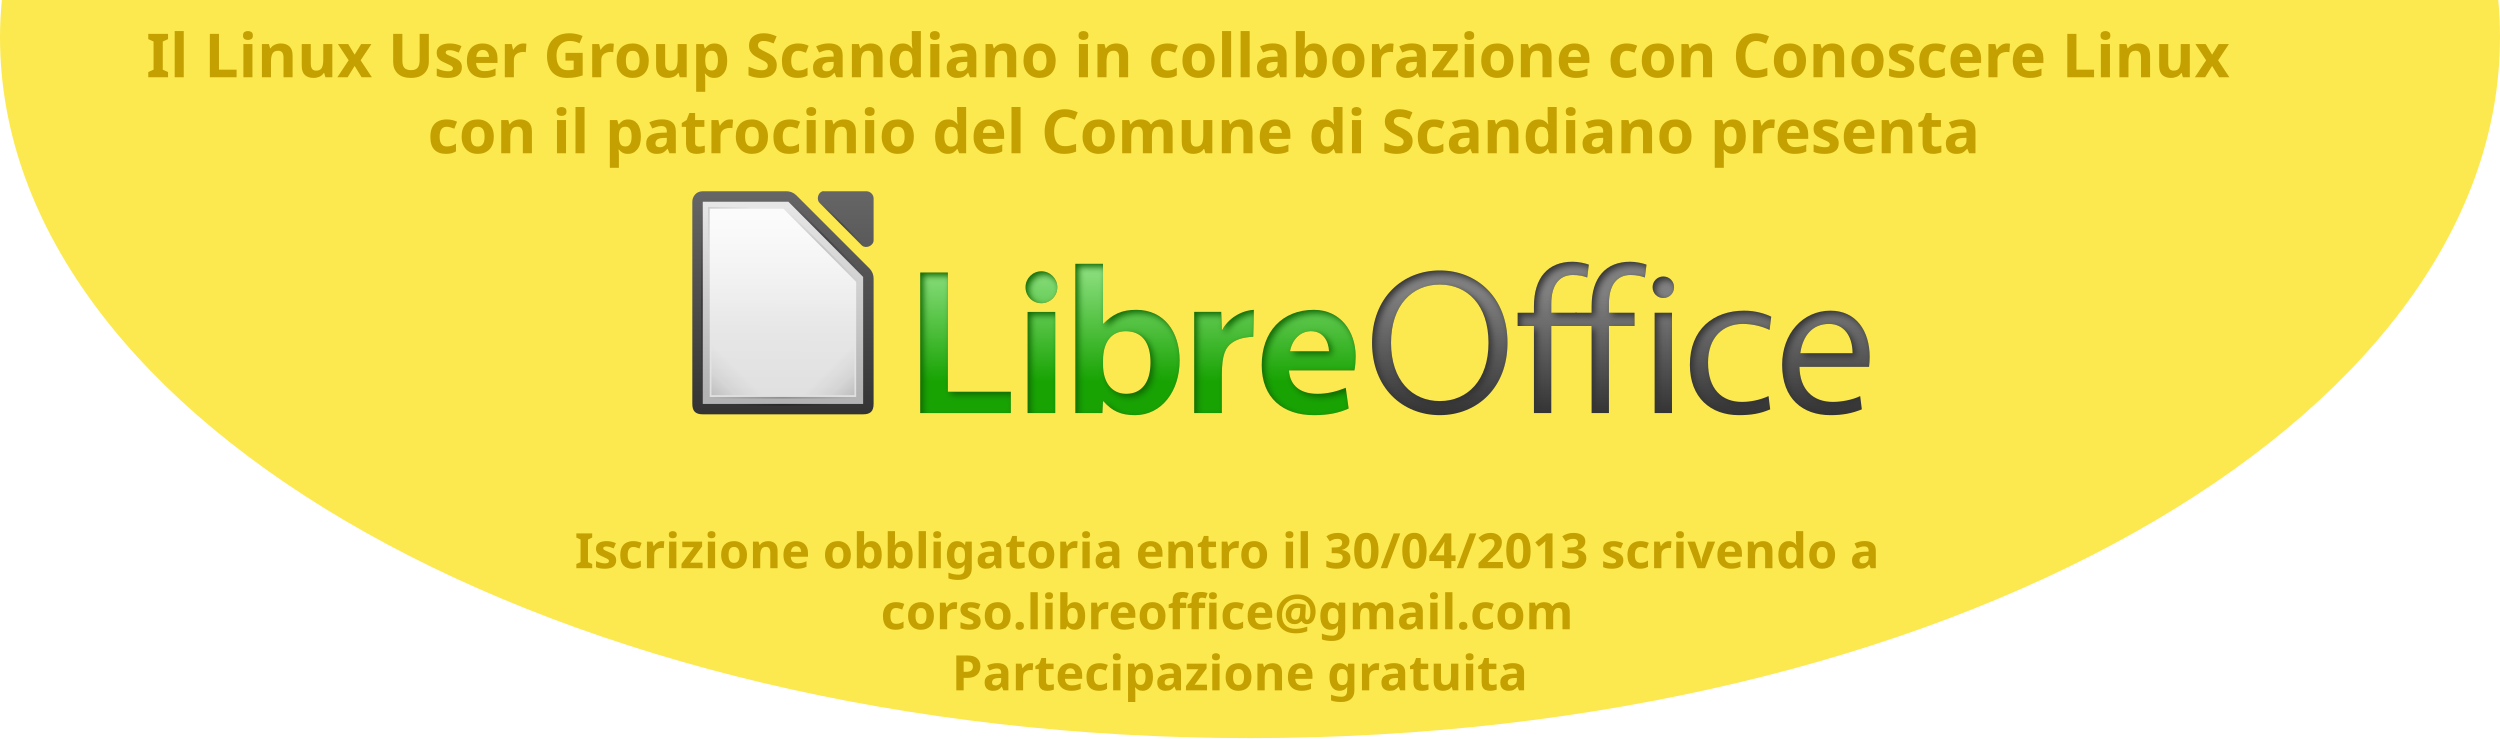
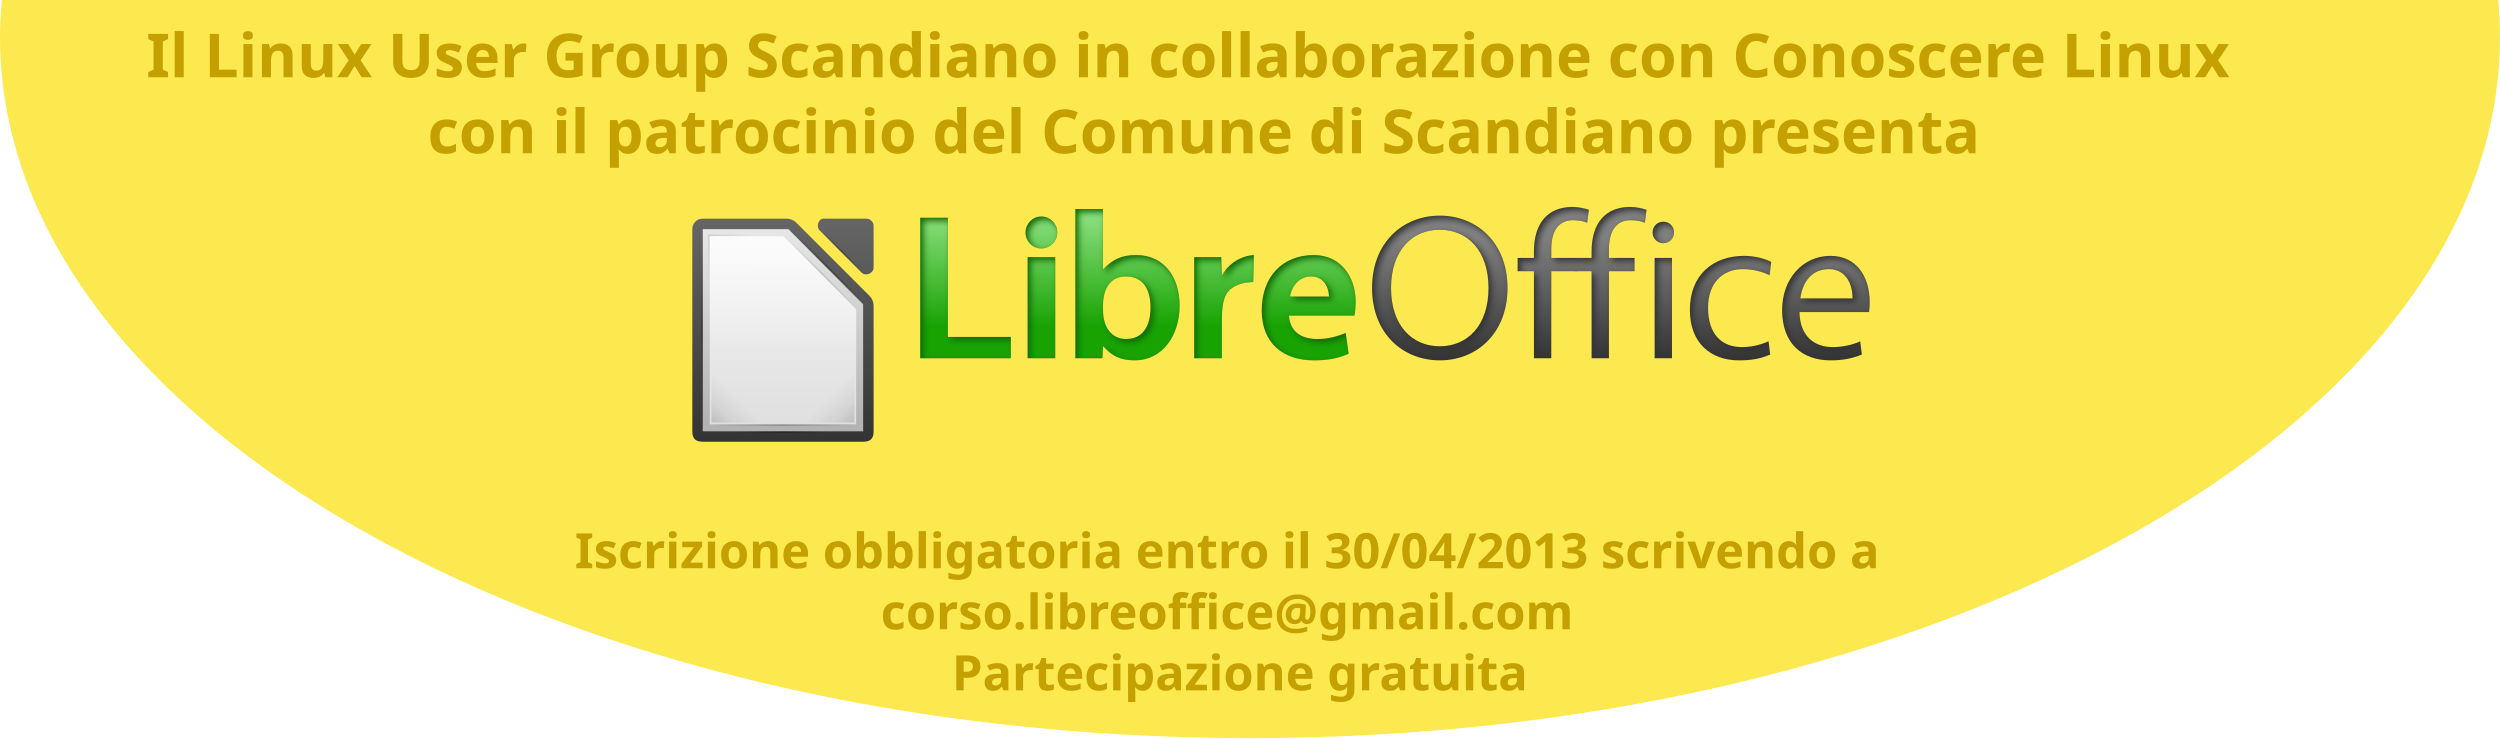
<svg xmlns="http://www.w3.org/2000/svg" xmlns:xlink="http://www.w3.org/1999/xlink" width="547.5" height="161.648" id="svg2" version="1.1">
  <defs id="defs4">
    <linearGradient xlink:href="#linearGradient4274-3-3" id="linearGradient15279-0" gradientUnits="userSpaceOnUse" x1="158.494" y1="2022.208" x2="158.494" y2="1982.232" />
    <linearGradient id="linearGradient4274-3-3">
      <stop id="stop4276-8-6" offset="0" style="stop-color:#333333;stop-opacity:1" />
      <stop id="stop4278-0-0" offset="1" style="stop-color:#808080;stop-opacity:1" />
    </linearGradient>
    <filter id="filter4026-4-0" color-interpolation-filters="sRGB">
      <feGaussianBlur id="feGaussianBlur4028-7-2" stdDeviation="1" result="result8" />
      <feOffset id="feOffset4030-6-8" dx="1" dy="1" result="result11" />
      <feComposite id="feComposite4032-8-3" in2="result11" result="result6" in="SourceGraphic" operator="in" />
      <feFlood id="feFlood4034-9-5" result="result10" in="result6" flood-opacity="1" flood-color="rgb(51,51,51)" />
      <feBlend id="feBlend4036-0-9" in2="result10" mode="normal" in="result6" result="result12" />
      <feComposite id="feComposite4038-6-0" in2="SourceGraphic" result="result2" operator="in" />
    </filter>
    <linearGradient id="linearGradient3425">
      <stop id="stop3427" offset="0" style="stop-color:#333333;stop-opacity:1" />
      <stop id="stop3429" offset="1" style="stop-color:#808080;stop-opacity:1" />
    </linearGradient>
    <linearGradient id="linearGradient3432">
      <stop id="stop3434" offset="0" style="stop-color:#333333;stop-opacity:1" />
      <stop id="stop3436" offset="1" style="stop-color:#808080;stop-opacity:1" />
    </linearGradient>
    <linearGradient id="linearGradient3439">
      <stop id="stop3441" offset="0" style="stop-color:#333333;stop-opacity:1" />
      <stop id="stop3443" offset="1" style="stop-color:#808080;stop-opacity:1" />
    </linearGradient>
    <linearGradient id="linearGradient3446">
      <stop id="stop3448" offset="0" style="stop-color:#333333;stop-opacity:1" />
      <stop id="stop3450" offset="1" style="stop-color:#808080;stop-opacity:1" />
    </linearGradient>
    <linearGradient id="linearGradient3453">
      <stop id="stop3455" offset="0" style="stop-color:#333333;stop-opacity:1" />
      <stop id="stop3457" offset="1" style="stop-color:#808080;stop-opacity:1" />
    </linearGradient>
    <linearGradient id="linearGradient3460">
      <stop id="stop3462" offset="0" style="stop-color:#333333;stop-opacity:1" />
      <stop id="stop3464" offset="1" style="stop-color:#808080;stop-opacity:1" />
    </linearGradient>
    <linearGradient y2="1972.846" x2="160.769" y1="2011.218" x1="160.769" gradientUnits="userSpaceOnUse" id="linearGradient6359" xlink:href="#linearGradient4280-7-7" />
    <linearGradient id="linearGradient4280-7-7">
      <stop id="stop4282-3-5" offset="0" style="stop-color:#18a303;stop-opacity:1" />
      <stop id="stop4284-2-1" offset="1" style="stop-color:#92e285;stop-opacity:1" />
    </linearGradient>
    <filter color-interpolation-filters="sRGB" id="filter4195-6-9">
      <feGaussianBlur result="result8" stdDeviation="1" id="feGaussianBlur4197-5-0" />
      <feOffset result="result11" dy="1" dx="1" id="feOffset4199-2-0" />
      <feComposite operator="in" in="SourceGraphic" result="result6" in2="result11" id="feComposite4201-6-3" />
      <feFlood flood-color="rgb(16,104,2)" flood-opacity="1" in="result6" result="result10" id="feFlood4203-5-0" />
      <feBlend result="result12" in="result6" mode="normal" in2="result10" id="feBlend4205-8-6" />
      <feComposite operator="in" result="result2" in2="SourceGraphic" id="feComposite4207-7-8" />
    </filter>
    <linearGradient xlink:href="#linearGradient10292-1-5" id="linearGradient15297-1" gradientUnits="userSpaceOnUse" x1="110.969" y1="976.3" x2="110.969" y2="992.375" />
    <linearGradient id="linearGradient10292-1-5">
      <stop id="stop10294-4-6" offset="0" style="stop-color: rgb(102, 102, 102); stop-opacity: 1;" />
      <stop id="stop10296-2-9" offset="1" style="stop-color: rgb(51, 51, 51); stop-opacity: 1;" />
    </linearGradient>
    <linearGradient id="linearGradient10286-3-7">
      <stop id="stop10288-4-3" offset="0" style="stop-color: rgb(179, 179, 179); stop-opacity: 1;" />
      <stop id="stop10290-0-0" offset="1" style="stop-color: rgb(230, 230, 230); stop-opacity: 1;" />
    </linearGradient>
    <linearGradient id="linearGradient15606-06-7">
      <stop style="stop-color: rgb(255, 255, 255); stop-opacity: 0.588;" offset="0" id="stop15608-2-4" />
      <stop style="stop-color: rgb(255, 255, 255); stop-opacity: 0.863;" offset="1" id="stop15610-2-8" />
    </linearGradient>
    <linearGradient id="linearGradient8074-1-3">
      <stop style="stop-color: rgb(0, 0, 0); stop-opacity: 0;" offset="0" id="stop8076-18-0" />
      <stop id="stop8078-0-7" offset="0.493" style="stop-color: rgb(0, 0, 0); stop-opacity: 1;" />
      <stop style="stop-color: rgb(0, 0, 0); stop-opacity: 0;" offset="1" id="stop8080-6-2" />
    </linearGradient>
    <linearGradient id="linearGradient7931-6-2">
      <stop id="stop7933-6-8" offset="0" style="stop-color: rgb(0, 0, 0); stop-opacity: 1;" />
      <stop style="stop-color: rgb(0, 0, 0); stop-opacity: 0.361;" offset="0.455" id="stop7968-0-0" />
      <stop id="stop7935-0-6" offset="1" style="stop-color: rgb(0, 0, 0); stop-opacity: 0;" />
    </linearGradient>
    <linearGradient id="linearGradient7303-8-3">
      <stop style="stop-color: rgb(0, 0, 0); stop-opacity: 1;" offset="0" id="stop7305-7-7" />
      <stop style="stop-color: rgb(0, 0, 0); stop-opacity: 0;" offset="1" id="stop7307-0-1" />
    </linearGradient>
    <linearGradient id="linearGradient8074-2-6-6">
      <stop style="stop-color: rgb(0, 0, 0); stop-opacity: 0;" offset="0" id="stop8076-1-0-3" />
      <stop id="stop8078-94-9-3" offset="0.493" style="stop-color: rgb(0, 0, 0); stop-opacity: 1;" />
      <stop style="stop-color: rgb(0, 0, 0); stop-opacity: 0;" offset="1" id="stop8080-0-0-0" />
    </linearGradient>
    <linearGradient y2="1972.846" x2="160.769" y1="2011.218" x1="160.769" gradientUnits="userSpaceOnUse" id="linearGradient3632" xlink:href="#linearGradient4280-7-7" />
    <linearGradient xlink:href="#linearGradient10292-1-5" id="linearGradient3991" gradientUnits="userSpaceOnUse" x1="110.969" y1="976.3" x2="110.969" y2="992.375" />
    <linearGradient xlink:href="#linearGradient4274-3-3" id="linearGradient4027" gradientUnits="userSpaceOnUse" x1="158.494" y1="2022.208" x2="158.494" y2="1982.232" />
    <linearGradient xlink:href="#linearGradient4280-7-7" id="linearGradient4039" gradientUnits="userSpaceOnUse" x1="160.769" y1="2011.218" x2="160.769" y2="1972.846" />
    <linearGradient xlink:href="#linearGradient4274-3-3" id="linearGradient4073" gradientUnits="userSpaceOnUse" x1="158.494" y1="2022.208" x2="158.494" y2="1982.232" />
    <linearGradient xlink:href="#linearGradient4274-3-3" id="linearGradient4075" gradientUnits="userSpaceOnUse" x1="158.494" y1="2022.208" x2="158.494" y2="1982.232" />
    <linearGradient xlink:href="#linearGradient4274-3-3" id="linearGradient4077" gradientUnits="userSpaceOnUse" x1="158.494" y1="2022.208" x2="158.494" y2="1982.232" />
    <linearGradient xlink:href="#linearGradient4274-3-3" id="linearGradient4079" gradientUnits="userSpaceOnUse" x1="158.494" y1="2022.208" x2="158.494" y2="1982.232" />
    <linearGradient xlink:href="#linearGradient4274-3-3" id="linearGradient4081" gradientUnits="userSpaceOnUse" x1="158.494" y1="2022.208" x2="158.494" y2="1982.232" />
    <linearGradient xlink:href="#linearGradient4274-3-3" id="linearGradient4083" gradientUnits="userSpaceOnUse" x1="158.494" y1="2022.208" x2="158.494" y2="1982.232" />
    <linearGradient xlink:href="#linearGradient4274-3-3" id="linearGradient4085" gradientUnits="userSpaceOnUse" x1="158.494" y1="2022.208" x2="158.494" y2="1982.232" />
    <linearGradient xlink:href="#linearGradient4280-7-7" id="linearGradient4087" gradientUnits="userSpaceOnUse" x1="160.769" y1="2011.218" x2="160.769" y2="1972.846" />
    <linearGradient xlink:href="#linearGradient4280-7-7" id="linearGradient4089" gradientUnits="userSpaceOnUse" x1="160.769" y1="2011.218" x2="160.769" y2="1972.846" />
    <linearGradient xlink:href="#linearGradient4280-7-7" id="linearGradient4091" gradientUnits="userSpaceOnUse" x1="160.769" y1="2011.218" x2="160.769" y2="1972.846" />
    <linearGradient xlink:href="#linearGradient4280-7-7" id="linearGradient4093" gradientUnits="userSpaceOnUse" x1="160.769" y1="2011.218" x2="160.769" y2="1972.846" />
    <linearGradient xlink:href="#linearGradient4280-7-7" id="linearGradient4095" gradientUnits="userSpaceOnUse" x1="160.769" y1="2011.218" x2="160.769" y2="1972.846" />
    <linearGradient xlink:href="#linearGradient4280-7-7" id="linearGradient4097" gradientUnits="userSpaceOnUse" x1="160.769" y1="2011.218" x2="160.769" y2="1972.846" />
    <linearGradient xlink:href="#linearGradient10292-1-5" id="linearGradient4099" gradientUnits="userSpaceOnUse" gradientTransform="matrix(1,0,0,1.00011,0,-0.10551)" x1="121.306" y1="976.378" x2="121.306" y2="992.424" />
    <linearGradient xlink:href="#linearGradient10292-1-5" id="linearGradient4101" gradientUnits="userSpaceOnUse" gradientTransform="matrix(1.00399,0,0,1.00959,-1.49914,-9.36636)" x1="110.969" y1="976.3" x2="110.969" y2="992.375" />
    <linearGradient xlink:href="#linearGradient10292-1-5" id="linearGradient4103" gradientUnits="userSpaceOnUse" x1="110.969" y1="976.3" x2="110.969" y2="992.375" />
    <linearGradient xlink:href="#linearGradient10286-3-7" id="linearGradient4105" gradientUnits="userSpaceOnUse" gradientTransform="matrix(7.979,0,0,8.01241,-2383.56,-3106.47)" x1="294.343" y1="256.581" x2="294.418" y2="243.139" />
    <linearGradient xlink:href="#linearGradient15606-06-7" id="linearGradient4107" gradientUnits="userSpaceOnUse" gradientTransform="matrix(4,0,0,4,-875,1971.91)" x1="209.062" y1="-765.461" x2="209.062" y2="-781.623" />
    <linearGradient xlink:href="#linearGradient8074-1-3" id="linearGradient4109" gradientUnits="userSpaceOnUse" gradientTransform="matrix(0.370572,0.370572,-0.707107,0.707107,-1492.731,-368.4814)" x1="78.822" y1="-1194.638" x2="144" y2="-1194.638" />
    <linearGradient xlink:href="#linearGradient8074-1-3" id="linearGradient4111" gradientUnits="userSpaceOnUse" gradientTransform="matrix(0.370572,0.370572,-0.707107,0.707107,-1492.731,-351.4814)" x1="30.744" y1="-1194.638" x2="144" y2="-1194.638" />
    <linearGradient xlink:href="#linearGradient8074-1-3" id="linearGradient4113" gradientUnits="userSpaceOnUse" gradientTransform="matrix(0.677019,0,0,0.999984,-1170.14,1881.622)" x1="-17" y1="-1194.638" x2="144" y2="-1194.638" />
    <linearGradient xlink:href="#linearGradient8074-1-3" id="linearGradient4115" gradientUnits="userSpaceOnUse" gradientTransform="matrix(0.341615,0,0,0.999984,619.8098,2262.27)" x1="-17" y1="-1194.638" x2="144" y2="-1194.638" />
    <linearGradient xlink:href="#linearGradient7931-6-2" id="linearGradient4117" gradientUnits="userSpaceOnUse" gradientTransform="matrix(0.390244,0,0,0.390244,622.6852,-608.2284)" x1="152" y1="-1192.638" x2="113.882" y2="-1230.756" />
    <linearGradient xlink:href="#linearGradient7931-6-2" id="linearGradient4119" gradientUnits="userSpaceOnUse" gradientTransform="matrix(0.390244,0,0,0.390244,-659.3194,-608.2284)" x1="152" y1="-1192.638" x2="113.882" y2="-1230.756" />
    <linearGradient xlink:href="#linearGradient7303-8-3" id="linearGradient4121" gradientUnits="userSpaceOnUse" gradientTransform="matrix(1,0,0,-1,-1049.002,-880.5874)" x1="364.867" y1="300.819" x2="377.852" y2="287.834" />
    <linearGradient xlink:href="#linearGradient8074-2-6-6" id="linearGradient4123" gradientUnits="userSpaceOnUse" gradientTransform="matrix(0.370572,0.370572,-0.707107,0.707107,-1494.731,-346.4814)" x1="30.744" y1="-1194.638" x2="144" y2="-1194.638" />
    <linearGradient xlink:href="#linearGradient8074-1-3" id="linearGradient4125" gradientUnits="userSpaceOnUse" gradientTransform="matrix(0.521722,0,0,1,-674.133,121.9896)" x1="-17" y1="-1194.638" x2="144" y2="-1194.638" />
+     <linearGradient xlink:href="#linearGradient4274-3-3" id="linearGradient3167" gradientUnits="userSpaceOnUse" x1="158.494" y1="2022.208" x2="158.494" y2="1982.232" />
+     <linearGradient xlink:href="#linearGradient4274-3-3" id="linearGradient3169" gradientUnits="userSpaceOnUse" x1="158.494" y1="2022.208" x2="158.494" y2="1982.232" />
+     <linearGradient xlink:href="#linearGradient4274-3-3" id="linearGradient3171" gradientUnits="userSpaceOnUse" x1="158.494" y1="2022.208" x2="158.494" y2="1982.232" />
+     <linearGradient xlink:href="#linearGradient4274-3-3" id="linearGradient3173" gradientUnits="userSpaceOnUse" x1="158.494" y1="2022.208" x2="158.494" y2="1982.232" />
+     <linearGradient xlink:href="#linearGradient4274-3-3" id="linearGradient3175" gradientUnits="userSpaceOnUse" x1="158.494" y1="2022.208" x2="158.494" y2="1982.232" />
+     <linearGradient xlink:href="#linearGradient4274-3-3" id="linearGradient3177" gradientUnits="userSpaceOnUse" x1="158.494" y1="2022.208" x2="158.494" y2="1982.232" />
+     <linearGradient xlink:href="#linearGradient4274-3-3" id="linearGradient3179" gradientUnits="userSpaceOnUse" x1="158.494" y1="2022.208" x2="158.494" y2="1982.232" />
+     <linearGradient xlink:href="#linearGradient4280-7-7" id="linearGradient3181" gradientUnits="userSpaceOnUse" x1="160.769" y1="2011.218" x2="160.769" y2="1972.846" />
+     <linearGradient xlink:href="#linearGradient4280-7-7" id="linearGradient3183" gradientUnits="userSpaceOnUse" x1="160.769" y1="2011.218" x2="160.769" y2="1972.846" />
+     <linearGradient xlink:href="#linearGradient4280-7-7" id="linearGradient3185" gradientUnits="userSpaceOnUse" x1="160.769" y1="2011.218" x2="160.769" y2="1972.846" />
+     <linearGradient xlink:href="#linearGradient4280-7-7" id="linearGradient3187" gradientUnits="userSpaceOnUse" x1="160.769" y1="2011.218" x2="160.769" y2="1972.846" />
+     <linearGradient xlink:href="#linearGradient4280-7-7" id="linearGradient3189" gradientUnits="userSpaceOnUse" x1="160.769" y1="2011.218" x2="160.769" y2="1972.846" />
+     <linearGradient xlink:href="#linearGradient4280-7-7" id="linearGradient3191" gradientUnits="userSpaceOnUse" x1="160.769" y1="2011.218" x2="160.769" y2="1972.846" />
+     <linearGradient xlink:href="#linearGradient10292-1-5" id="linearGradient3193" gradientUnits="userSpaceOnUse" gradientTransform="matrix(1,0,0,1.00011,0,-0.10551)" x1="121.306" y1="976.378" x2="121.306" y2="992.424" />
+     <linearGradient xlink:href="#linearGradient10292-1-5" id="linearGradient3195" gradientUnits="userSpaceOnUse" gradientTransform="matrix(1.00399,0,0,1.00959,-1.49914,-9.36636)" x1="110.969" y1="976.3" x2="110.969" y2="992.375" />
+     <linearGradient xlink:href="#linearGradient10292-1-5" id="linearGradient3197" gradientUnits="userSpaceOnUse" x1="110.969" y1="976.3" x2="110.969" y2="992.375" />
+     <linearGradient xlink:href="#linearGradient10286-3-7" id="linearGradient3199" gradientUnits="userSpaceOnUse" gradientTransform="matrix(7.979,0,0,8.01241,-2383.56,-3106.47)" x1="294.343" y1="256.581" x2="294.418" y2="243.139" />
+     <linearGradient xlink:href="#linearGradient15606-06-7" id="linearGradient3201" gradientUnits="userSpaceOnUse" gradientTransform="matrix(4,0,0,4,-875,1971.91)" x1="209.062" y1="-765.461" x2="209.062" y2="-781.623" />
+     <linearGradient xlink:href="#linearGradient8074-1-3" id="linearGradient3203" gradientUnits="userSpaceOnUse" gradientTransform="matrix(0.370572,0.370572,-0.707107,0.707107,-1492.731,-368.4814)" x1="78.822" y1="-1194.638" x2="144" y2="-1194.638" />
+     <linearGradient xlink:href="#linearGradient8074-1-3" id="linearGradient3205" gradientUnits="userSpaceOnUse" gradientTransform="matrix(0.370572,0.370572,-0.707107,0.707107,-1492.731,-351.4814)" x1="30.744" y1="-1194.638" x2="144" y2="-1194.638" />
+     <linearGradient xlink:href="#linearGradient8074-1-3" id="linearGradient3207" gradientUnits="userSpaceOnUse" gradientTransform="matrix(0.677019,0,0,0.999984,-1170.14,1881.622)" x1="-17" y1="-1194.638" x2="144" y2="-1194.638" />
+     <linearGradient xlink:href="#linearGradient8074-1-3" id="linearGradient3209" gradientUnits="userSpaceOnUse" gradientTransform="matrix(0.341615,0,0,0.999984,619.8098,2262.27)" x1="-17" y1="-1194.638" x2="144" y2="-1194.638" />
+     <linearGradient xlink:href="#linearGradient7931-6-2" id="linearGradient3211" gradientUnits="userSpaceOnUse" gradientTransform="matrix(0.390244,0,0,0.390244,622.6852,-608.2284)" x1="152" y1="-1192.638" x2="113.882" y2="-1230.756" />
+     <linearGradient xlink:href="#linearGradient7931-6-2" id="linearGradient3213" gradientUnits="userSpaceOnUse" gradientTransform="matrix(0.390244,0,0,0.390244,-659.3194,-608.2284)" x1="152" y1="-1192.638" x2="113.882" y2="-1230.756" />
+     <linearGradient xlink:href="#linearGradient7303-8-3" id="linearGradient3215" gradientUnits="userSpaceOnUse" gradientTransform="matrix(1,0,0,-1,-1049.002,-880.5874)" x1="364.867" y1="300.819" x2="377.852" y2="287.834" />
+     <linearGradient xlink:href="#linearGradient8074-2-6-6" id="linearGradient3217" gradientUnits="userSpaceOnUse" gradientTransform="matrix(0.370572,0.370572,-0.707107,0.707107,-1494.731,-346.4814)" x1="30.744" y1="-1194.638" x2="144" y2="-1194.638" />
+     <linearGradient xlink:href="#linearGradient8074-1-3" id="linearGradient3219" gradientUnits="userSpaceOnUse" gradientTransform="matrix(0.521722,0,0,1,-674.133,121.9896)" x1="-17" y1="-1194.638" x2="144" y2="-1194.638" />
  </defs>
  <g id="layer1" transform="translate(-1,-752.3309)">
    <path style="fill:#fce94f;fill-opacity:1;stroke:none" d="M 1.406,752.331 C 1.158,755.012 1,757.731 1,760.446 c 0,84.797 122.561,153.533 273.75,153.533 151.189,0 273.75,-68.737 273.75,-153.533 0,-2.715 -0.127,-5.434 -0.375,-8.115 l -546.719,0 z" id="path2985" />
-     <g id="g4041" transform="matrix(0.9925975,0,0,0.9925975,-48.51272,-34.06406)">
-       <g style="display:inline" id="g9823" transform="matrix(0.6756868,0,0,0.6756868,183.0402,-320.4621)">
-         <g id="text4528-0" style="font-size:67.562px;font-style:normal;font-variant:normal;font-weight:normal;font-stretch:normal;fill:url(#linearGradient4085);fill-opacity:1;stroke:none;display:inline;filter:url(#filter4026-4-0);font-family:Vegur;-inkscape-font-specification:Vegur" transform="matrix(0.9979429,0,0,1.002061,4.9545742e-6,-244)">
-           <path id="path4576-4" style="font-weight:normal;fill:url(#linearGradient4073);-inkscape-font-specification:Andale Mono" d="m 273.622,1975.037 c -12.161,0 -22.16,8.851 -22.16,23.579 0,14.729 9.999,23.579 22.16,23.579 12.161,0 22.16,-8.851 22.16,-23.579 0,-14.729 -9.999,-23.579 -22.16,-23.579 m 0,4.594 c 9.053,0 15.945,6.756 15.945,18.985 0,12.229 -6.891,18.985 -15.945,18.985 -9.053,0 -15.945,-6.756 -15.945,-18.985 0,-12.229 6.891,-18.985 15.945,-18.985" />
-           <path id="path4578-8" style="font-weight:normal;fill:url(#linearGradient4075);-inkscape-font-specification:Andale Mono" d="m 304.435,1986.725 0,2.095 -5.337,0 0,4.324 5.337,0 0,28.376 5.675,0 0,-28.376 8.378,0 0,-4.324 -8.378,0 0,-2.973 c 0,-5.878 2.5,-9.324 7.026,-9.324 2.094,0 3.446,0.338 4.729,0.811 l 0.54,-4.189 c -1.216,-0.473 -3.513,-0.946 -5.337,-0.946 -8.04,0 -12.634,5.202 -12.634,14.526" />
-           <path id="path4580-7" style="font-weight:normal;fill:url(#linearGradient4077);-inkscape-font-specification:Andale Mono" d="m 323.302,1986.725 0,2.095 -5.337,0 0,4.324 5.337,0 0,28.376 5.675,0 0,-28.376 8.378,0 0,-4.324 -8.378,0 0,-2.973 c 0,-5.878 2.5,-9.324 7.026,-9.324 2.094,0 3.446,0.338 4.729,0.811 l 0.54,-4.189 c -1.216,-0.473 -3.513,-0.946 -5.337,-0.946 -8.04,0 -12.634,5.202 -12.634,14.526" />
-           <path id="path4582-0" style="font-weight:normal;fill:url(#linearGradient4079);-inkscape-font-specification:Andale Mono" d="m 343.929,2021.52 5.675,0 0,-32.7 -5.675,0 0,32.7 m 2.838,-37.497 c 1.959,0 3.513,-1.554 3.513,-3.513 0,-1.959 -1.554,-3.513 -3.513,-3.513 -1.959,0 -3.513,1.554 -3.513,3.513 0,1.959 1.554,3.513 3.513,3.513" />
-           <path id="path4584-8" style="font-weight:normal;fill:url(#linearGradient4081);-inkscape-font-specification:Andale Mono" d="m 361.405,2005.034 c 0,-8.243 4.932,-12.567 11.35,-12.567 3.378,0 6.351,0.811 8.783,1.959 l 0.54,-4.324 c -2.027,-1.014 -5.27,-1.959 -8.851,-1.959 -10.134,0 -17.769,6.148 -17.769,17.634 0,10.81 6.891,16.418 16.012,16.418 4.054,0 6.959,-0.473 10.269,-1.892 l -0.54,-4.324 c -2.838,1.284 -5.878,1.892 -8.716,1.892 -6.554,0 -11.08,-4.121 -11.08,-12.837" />
-           <path id="path4586-6" style="font-weight:normal;fill:url(#linearGradient4083);-inkscape-font-specification:Andale Mono" d="m 414.09,2006.453 c 0.135,-1.216 0.203,-2.229 0.203,-3.243 0,-8.378 -4.392,-15.066 -12.837,-15.066 -9.121,0 -15.81,7.567 -15.81,17.634 0,11.08 6.689,16.418 15.81,16.418 4.054,0 7.094,-0.608 10.269,-1.892 l -0.54,-4.324 c -2.5,1.216 -6.081,1.892 -8.918,1.892 -6.554,0 -10.81,-3.986 -10.945,-11.418 l 22.769,0 m -13.107,-13.985 c 5,0 7.702,4.121 7.702,9.526 l -17.093,0 c 0.811,-5.743 3.986,-9.526 9.391,-9.526" />
+     <g transform="matrix(0.6706849,0,0,0.6706849,133.1726,-364.1539)" id="g9823" style="display:inline">
+       <g transform="matrix(0.9979429,0,0,1.002061,4.9545742e-6,-244)" style="font-size:67.562px;font-style:normal;font-variant:normal;font-weight:normal;font-stretch:normal;fill:url(#linearGradient3179);fill-opacity:1;stroke:none;display:inline;filter:url(#filter4026-4-0);font-family:Vegur;-inkscape-font-specification:Vegur" id="text4528-0">
+         <path d="m 273.622,1975.037 c -12.161,0 -22.16,8.851 -22.16,23.579 0,14.729 9.999,23.579 22.16,23.579 12.161,0 22.16,-8.851 22.16,-23.579 0,-14.729 -9.999,-23.579 -22.16,-23.579 m 0,4.594 c 9.053,0 15.945,6.756 15.945,18.985 0,12.229 -6.891,18.985 -15.945,18.985 -9.053,0 -15.945,-6.756 -15.945,-18.985 0,-12.229 6.891,-18.985 15.945,-18.985" style="font-weight:normal;fill:url(#linearGradient3167);-inkscape-font-specification:Andale Mono" id="path4576-4" />
+         <path d="m 304.435,1986.725 0,2.095 -5.337,0 0,4.324 5.337,0 0,28.376 5.675,0 0,-28.376 8.378,0 0,-4.324 -8.378,0 0,-2.973 c 0,-5.878 2.5,-9.324 7.026,-9.324 2.094,0 3.446,0.338 4.729,0.811 l 0.54,-4.189 c -1.216,-0.473 -3.513,-0.946 -5.337,-0.946 -8.04,0 -12.634,5.202 -12.634,14.526" style="font-weight:normal;fill:url(#linearGradient3169);-inkscape-font-specification:Andale Mono" id="path4578-8" />
+         <path d="m 323.302,1986.725 0,2.095 -5.337,0 0,4.324 5.337,0 0,28.376 5.675,0 0,-28.376 8.378,0 0,-4.324 -8.378,0 0,-2.973 c 0,-5.878 2.5,-9.324 7.026,-9.324 2.094,0 3.446,0.338 4.729,0.811 l 0.54,-4.189 c -1.216,-0.473 -3.513,-0.946 -5.337,-0.946 -8.04,0 -12.634,5.202 -12.634,14.526" style="font-weight:normal;fill:url(#linearGradient3171);-inkscape-font-specification:Andale Mono" id="path4580-7" />
+         <path d="m 343.929,2021.52 5.675,0 0,-32.7 -5.675,0 0,32.7 m 2.838,-37.497 c 1.959,0 3.513,-1.554 3.513,-3.513 0,-1.959 -1.554,-3.513 -3.513,-3.513 -1.959,0 -3.513,1.554 -3.513,3.513 0,1.959 1.554,3.513 3.513,3.513" style="font-weight:normal;fill:url(#linearGradient3173);-inkscape-font-specification:Andale Mono" id="path4582-0" />
+         <path d="m 361.405,2005.034 c 0,-8.243 4.932,-12.567 11.35,-12.567 3.378,0 6.351,0.811 8.783,1.959 l 0.54,-4.324 c -2.027,-1.014 -5.27,-1.959 -8.851,-1.959 -10.134,0 -17.769,6.148 -17.769,17.634 0,10.81 6.891,16.418 16.012,16.418 4.054,0 6.959,-0.473 10.269,-1.892 l -0.54,-4.324 c -2.838,1.284 -5.878,1.892 -8.716,1.892 -6.554,0 -11.08,-4.121 -11.08,-12.837" style="font-weight:normal;fill:url(#linearGradient3175);-inkscape-font-specification:Andale Mono" id="path4584-8" />
+         <path d="m 414.09,2006.453 c 0.135,-1.216 0.203,-2.229 0.203,-3.243 0,-8.378 -4.392,-15.066 -12.837,-15.066 -9.121,0 -15.81,7.567 -15.81,17.634 0,11.08 6.689,16.418 15.81,16.418 4.054,0 7.094,-0.608 10.269,-1.892 l -0.54,-4.324 c -2.5,1.216 -6.081,1.892 -8.918,1.892 -6.554,0 -10.81,-3.986 -10.945,-11.418 l 22.769,0 m -13.107,-13.985 c 5,0 7.702,4.121 7.702,9.526 l -17.093,0 c 0.811,-5.743 3.986,-9.526 9.391,-9.526" style="font-weight:normal;fill:url(#linearGradient3177);-inkscape-font-specification:Andale Mono" id="path4586-6" />
+       </g>
+       <g transform="matrix(0.9979429,0,0,1.002061,4.9545742e-6,-244)" style="font-size:67.562px;font-style:normal;font-variant:normal;font-weight:normal;font-stretch:normal;fill:url(#linearGradient3191);fill-opacity:1;stroke:none;display:inline;filter:url(#filter4195-6-9);font-family:Vegur;-inkscape-font-specification:Vegur" id="text4542-2">
+         <path d="m 103.619,1975.712 0,45.807 29.66,0 0,-6.959 -20.607,0 0,-38.848 -9.053,0" id="path4589-4" style="fill:url(#linearGradient3181)" />
+         <path d="m 138.751,2021.52 9.053,0 0,-32.97 -9.053,0 0,32.97 m 4.527,-35.808 c 2.838,0 5.202,-2.297 5.202,-5.202 0,-2.838 -2.365,-5.202 -5.202,-5.202 -2.905,0 -5.202,2.365 -5.202,5.202 0,2.905 2.297,5.202 5.202,5.202" id="path4591-7" style="fill:url(#linearGradient3183)" />
+         <path d="m 163.57,1992.4 -0.135,0 0,-19.526 -9.053,0 0,48.645 8.851,0 0.203,-3.851 0.135,0 c 2.838,3.175 5.675,4.527 10.337,4.527 8.783,0 14.593,-7.905 14.593,-17.769 0,-9.526 -5.202,-16.553 -14.188,-16.553 -4.797,0 -7.635,1.419 -10.742,4.527 m -0.135,11.891 c 0,-5.675 2.567,-9.459 7.432,-9.459 5.405,0 8.107,3.851 8.107,10.134 0,6.216 -2.635,10.269 -7.972,10.269 -4.662,0 -7.567,-3.648 -7.567,-9.459 l 0,-1.486" id="path4593-9" style="fill:url(#linearGradient3185)" />
+         <path d="m 212.793,1987.873 c -4.324,0.27 -8.445,2.905 -10.337,6.553 l -0.135,0 -0.203,-5.878 -8.851,0 0,32.97 9.053,0 0,-12.431 c 0,-6.621 1.216,-8.986 3.311,-10.472 1.824,-1.284 3.986,-1.824 6.959,-1.959 l 0.203,-8.783" id="path4595-3" style="fill:url(#linearGradient3187)" />
+         <path d="m 246.103,2003.075 c 0,-8.175 -5,-15.201 -13.648,-15.201 -10.405,0 -17.093,7.162 -17.093,18.039 0,10.607 6.891,16.283 17.093,16.283 4.797,0 8.175,-0.743 11.35,-2.162 l -0.946,-6.756 c -2.973,1.216 -6.013,1.959 -9.256,1.959 -5.473,0 -8.986,-2.5 -9.324,-7.635 l 21.417,0 c 0.27,-1.216 0.405,-3.108 0.405,-4.527 m -14.593,-8.243 c 3.919,0 5.743,3.175 5.878,6.554 l -12.769,0 c 0.676,-3.784 3.311,-6.554 6.891,-6.554" id="path4597-9" style="fill:url(#linearGradient3189)" />
+       </g>
+     </g>
+     <g id="g10483" style="display:inline" transform="matrix(0.3817731,0,0,0.3817731,417.1848,1254.756)">
+       <g transform="translate(-642.0023,-24.01044)" style="display:inline" id="g5171-2">
+         <g style="fill:url(#linearGradient3197);fill-opacity:1;display:inline" id="g25513-7" transform="matrix(7.99974,0,0,7.9969,-938.968,-8974.56)">
+           <path style="font-size:medium;font-style:normal;font-variant:normal;font-weight:normal;font-stretch:normal;text-indent:0pt;text-align:start;text-decoration:none;line-height:normal;letter-spacing:normal;word-spacing:normal;text-transform:none;direction:ltr;text-anchor:start;color:#000000;fill:url(#linearGradient3193);fill-opacity:1;stroke:none;stroke-width:2;marker:none;visibility:visible;display:inline;overflow:visible;font-family:Andale Mono" d="m 111,977.123 0,14.502 c 5e-5,0.524 0.226,0.75 0.75,0.75 l 11.5,0 c 0.524,-5e-5 0.75,-0.226 0.75,-0.75 l 0,-8.981 c 0.006,-0.264 -0.098,-0.529 -0.281,-0.719 l -5.27,-5.271 c -0.19,-0.184 -0.455,-0.287 -0.719,-0.281 l -5.98,0 c -0.519,0 -0.752,0.436 -0.75,0.75 z" id="path25515-5" />
+           <path style="font-size:medium;font-style:normal;font-variant:normal;font-weight:normal;font-stretch:normal;text-indent:0pt;text-align:start;text-decoration:none;line-height:normal;letter-spacing:normal;word-spacing:normal;text-transform:none;direction:ltr;text-anchor:start;color:#000000;fill:url(#linearGradient3195);fill-opacity:1;fill-rule:nonzero;stroke:none;stroke-width:1;marker:none;visibility:visible;display:inline;overflow:visible;font-family:Andale Mono" d="m 120.329,976.376 c -0.333,0.107 -0.445,0.613 -0.188,0.852 l 3.012,3.029 c 0.278,0.265 0.832,0.038 0.847,-0.347 l 0,-3.029 c -3e-5,-0.264 -0.239,-0.505 -0.502,-0.505 l -3.012,0 c -0.052,-0.008 -0.105,-0.008 -0.157,0 z" id="path25517-1" />
        </g>
-         <g id="text4542-2" style="font-size:67.562px;font-style:normal;font-variant:normal;font-weight:normal;font-stretch:normal;fill:url(#linearGradient4097);fill-opacity:1;stroke:none;display:inline;filter:url(#filter4195-6-9);font-family:Vegur;-inkscape-font-specification:Vegur" transform="matrix(0.9979429,0,0,1.002061,4.9545742e-6,-244)">
-           <path style="fill:url(#linearGradient4087)" id="path4589-4" d="m 103.619,1975.712 0,45.807 29.66,0 0,-6.959 -20.607,0 0,-38.848 -9.053,0" />
-           <path style="fill:url(#linearGradient4089)" id="path4591-7" d="m 138.751,2021.52 9.053,0 0,-32.97 -9.053,0 0,32.97 m 4.527,-35.808 c 2.838,0 5.202,-2.297 5.202,-5.202 0,-2.838 -2.365,-5.202 -5.202,-5.202 -2.905,0 -5.202,2.365 -5.202,5.202 0,2.905 2.297,5.202 5.202,5.202" />
-           <path style="fill:url(#linearGradient4091)" id="path4593-9" d="m 163.57,1992.4 -0.135,0 0,-19.526 -9.053,0 0,48.645 8.851,0 0.203,-3.851 0.135,0 c 2.838,3.175 5.675,4.527 10.337,4.527 8.783,0 14.593,-7.905 14.593,-17.769 0,-9.526 -5.202,-16.553 -14.188,-16.553 -4.797,0 -7.635,1.419 -10.742,4.527 m -0.135,11.891 c 0,-5.675 2.567,-9.459 7.432,-9.459 5.405,0 8.107,3.851 8.107,10.134 0,6.216 -2.635,10.269 -7.972,10.269 -4.662,0 -7.567,-3.648 -7.567,-9.459 l 0,-1.486" />
-           <path style="fill:url(#linearGradient4093)" id="path4595-3" d="m 212.793,1987.873 c -4.324,0.27 -8.445,2.905 -10.337,6.553 l -0.135,0 -0.203,-5.878 -8.851,0 0,32.97 9.053,0 0,-12.431 c 0,-6.621 1.216,-8.986 3.311,-10.472 1.824,-1.284 3.986,-1.824 6.959,-1.959 l 0.203,-8.783" />
-           <path style="fill:url(#linearGradient4095)" id="path4597-9" d="m 246.103,2003.075 c 0,-8.175 -5,-15.201 -13.648,-15.201 -10.405,0 -17.093,7.162 -17.093,18.039 0,10.607 6.891,16.283 17.093,16.283 4.797,0 8.175,-0.743 11.35,-2.162 l -0.946,-6.756 c -2.973,1.216 -6.013,1.959 -9.256,1.959 -5.473,0 -8.986,-2.5 -9.324,-7.635 l 21.417,0 c 0.27,-1.216 0.405,-3.108 0.405,-4.527 m -14.593,-8.243 c 3.919,0 5.743,3.175 5.878,6.554 l -12.769,0 c 0.676,-3.784 3.311,-6.554 6.891,-6.554" />
-         </g>
+         <path style="font-size:medium;font-style:normal;font-variant:normal;font-weight:normal;font-stretch:normal;text-indent:0pt;text-align:start;text-decoration:none;line-height:normal;letter-spacing:normal;word-spacing:normal;text-transform:none;direction:ltr;text-anchor:start;color:#000000;fill:url(#linearGradient3199);fill-opacity:1;fill-rule:nonzero;stroke:none;stroke-width:1;marker:none;visibility:visible;display:inline;overflow:visible;font-family:Andale Mono" d="m -45,-1160.577 0,2 0,112 0,2 2,0 87.998,0 2,0 0,-2 0,-70 0,-0.875 -0.625,-0.625 -41.749,-42 -0.5,-0.5 -0.875,0 -46.249,0 -2,0 z" id="path25519-9" />
+         <path id="path25521-0" d="m -41,-1156.577 42.234,0 41.764,42 0,66 -83.997,0 0,-108 z" style="fill:url(#linearGradient3201);fill-opacity:1;stroke:none;display:inline" />
      </g>
-       <g transform="matrix(0.3846203,0,0,0.3846203,469.1706,1292.387)" style="display:inline" id="g10483">
-         <g id="g5171-2" style="display:inline" transform="translate(-642.0023,-24.01044)">
-           <g transform="matrix(7.99974,0,0,7.9969,-938.968,-8974.56)" id="g25513-7" style="fill:url(#linearGradient4103);fill-opacity:1;display:inline">
-             <path id="path25515-5" d="m 111,977.123 0,14.502 c 5e-5,0.524 0.226,0.75 0.75,0.75 l 11.5,0 c 0.524,-5e-5 0.75,-0.226 0.75,-0.75 l 0,-8.981 c 0.006,-0.264 -0.098,-0.529 -0.281,-0.719 l -5.27,-5.271 c -0.19,-0.184 -0.455,-0.287 -0.719,-0.281 l -5.98,0 c -0.519,0 -0.752,0.436 -0.75,0.75 z" style="font-size:medium;font-style:normal;font-variant:normal;font-weight:normal;font-stretch:normal;text-indent:0pt;text-align:start;text-decoration:none;line-height:normal;letter-spacing:normal;word-spacing:normal;text-transform:none;direction:ltr;text-anchor:start;color:#000000;fill:url(#linearGradient4099);fill-opacity:1;stroke:none;stroke-width:2;marker:none;visibility:visible;display:inline;overflow:visible;font-family:Andale Mono" />
-             <path id="path25517-1" d="m 120.329,976.376 c -0.333,0.107 -0.445,0.613 -0.188,0.852 l 3.012,3.029 c 0.278,0.265 0.832,0.038 0.847,-0.347 l 0,-3.029 c -3e-5,-0.264 -0.239,-0.505 -0.502,-0.505 l -3.012,0 c -0.052,-0.008 -0.105,-0.008 -0.157,0 z" style="font-size:medium;font-style:normal;font-variant:normal;font-weight:normal;font-stretch:normal;text-indent:0pt;text-align:start;text-decoration:none;line-height:normal;letter-spacing:normal;word-spacing:normal;text-transform:none;direction:ltr;text-anchor:start;color:#000000;fill:url(#linearGradient4101);fill-opacity:1;fill-rule:nonzero;stroke:none;stroke-width:1;marker:none;visibility:visible;display:inline;overflow:visible;font-family:Andale Mono" />
-           </g>
-           <path id="path25519-9" d="m -45,-1160.577 0,2 0,112 0,2 2,0 87.998,0 2,0 0,-2 0,-70 0,-0.875 -0.625,-0.625 -41.749,-42 -0.5,-0.5 -0.875,0 -46.249,0 -2,0 z" style="font-size:medium;font-style:normal;font-variant:normal;font-weight:normal;font-stretch:normal;text-indent:0pt;text-align:start;text-decoration:none;line-height:normal;letter-spacing:normal;word-spacing:normal;text-transform:none;direction:ltr;text-anchor:start;color:#000000;fill:url(#linearGradient4105);fill-opacity:1;fill-rule:nonzero;stroke:none;stroke-width:1;marker:none;visibility:visible;display:inline;overflow:visible;font-family:Andale Mono" />
-           <path style="fill:url(#linearGradient4107);fill-opacity:1;stroke:none;display:inline" d="m -41,-1156.577 42.234,0 41.764,42 0,66 -83.997,0 0,-108 z" id="path25521-0" />
-         </g>
-         <path style="opacity:0.25;color:#000000;fill:url(#linearGradient4109);fill-opacity:1;fill-rule:nonzero;stroke:none;stroke-width:1;marker:none;visibility:visible;display:inline;overflow:visible" d="m -618.295,-1183.517 23.662,23.662 -0.707,0.707 -23.662,-23.662 z" id="path20877-0" />
-         <path id="path20879-6" d="m -636.295,-1184.517 41.662,41.662 -0.707,0.707 -41.662,-41.662 z" style="opacity:0.25;color:#000000;fill:url(#linearGradient4111);fill-opacity:1;fill-rule:nonzero;stroke:none;stroke-width:1;marker:none;visibility:visible;display:inline;overflow:visible" />
-         <rect transform="matrix(0,1,-1,0,0,0)" y="687.002" x="-1181.648" height="1" width="109" id="rect20881-2" style="opacity:0.25;color:#000000;fill:url(#linearGradient4113);fill-opacity:1;fill-rule:nonzero;stroke:none;stroke-width:1;marker:none;visibility:visible;display:inline;overflow:visible" />
-         <rect style="opacity:0.25;color:#000000;fill:url(#linearGradient4115);fill-opacity:1;fill-rule:nonzero;stroke:none;stroke-width:1;marker:none;visibility:visible;display:inline;overflow:visible" id="rect20883-0" width="55" height="1" x="614.002" y="1067.648" transform="scale(-1,-1)" />
-         <rect transform="scale(-1,1)" style="opacity:0.15;color:#000000;fill:url(#linearGradient4117);fill-opacity:1;fill-rule:nonzero;stroke:none;stroke-width:2;marker:none;visibility:visible;display:inline;overflow:visible" id="rect20885-2" width="32" height="32" x="650.002" y="-1105.648" />
-         <rect y="-1105.648" x="-632.002" height="32" width="32" id="rect20887-4" style="opacity:0.15;color:#000000;fill:url(#linearGradient4119);fill-opacity:1;fill-rule:nonzero;stroke:none;stroke-width:2;marker:none;visibility:visible;display:inline;overflow:visible" />
-         <path style="opacity:0.1;color:#000000;fill:url(#linearGradient4121);fill-opacity:1;fill-rule:nonzero;stroke:none;stroke-width:2;marker:none;visibility:visible;display:inline;overflow:visible" d="m -684.002,-1156.587 0,-24 0,-1 1,0 24,0 0,1 -24,0 0,24 z" id="path20889-9" />
-         <path style="opacity:0.1;color:#000000;fill:url(#linearGradient4123);fill-opacity:1;fill-rule:nonzero;stroke:none;stroke-width:1;marker:none;visibility:visible;display:inline;overflow:visible" d="m -638.295,-1179.517 41.662,41.662 -0.707,0.707 -41.662,-41.662 z" id="path20891-9" />
-         <rect style="opacity:0.2;color:#000000;fill:url(#linearGradient4125);fill-opacity:1;fill-rule:nonzero;stroke:none;stroke-width:1;marker:none;visibility:visible;display:inline;overflow:visible" id="rect20893-9" width="83.997" height="1" x="-683.002" y="-1072.648" />
-       </g>
+       <path id="path20877-0" d="m -618.295,-1183.517 23.662,23.662 -0.707,0.707 -23.662,-23.662 z" style="opacity:0.25;color:#000000;fill:url(#linearGradient3203);fill-opacity:1;fill-rule:nonzero;stroke:none;stroke-width:1;marker:none;visibility:visible;display:inline;overflow:visible" />
+       <path style="opacity:0.25;color:#000000;fill:url(#linearGradient3205);fill-opacity:1;fill-rule:nonzero;stroke:none;stroke-width:1;marker:none;visibility:visible;display:inline;overflow:visible" d="m -636.295,-1184.517 41.662,41.662 -0.707,0.707 -41.662,-41.662 z" id="path20879-6" />
+       <rect style="opacity:0.25;color:#000000;fill:url(#linearGradient3207);fill-opacity:1;fill-rule:nonzero;stroke:none;stroke-width:1;marker:none;visibility:visible;display:inline;overflow:visible" id="rect20881-2" width="109" height="1" x="-1181.648" y="687.002" transform="matrix(0,1,-1,0,0,0)" />
+       <rect transform="scale(-1,-1)" y="1067.648" x="614.002" height="1" width="55" id="rect20883-0" style="opacity:0.25;color:#000000;fill:url(#linearGradient3209);fill-opacity:1;fill-rule:nonzero;stroke:none;stroke-width:1;marker:none;visibility:visible;display:inline;overflow:visible" />
+       <rect y="-1105.648" x="650.002" height="32" width="32" id="rect20885-2" style="opacity:0.15;color:#000000;fill:url(#linearGradient3211);fill-opacity:1;fill-rule:nonzero;stroke:none;stroke-width:2;marker:none;visibility:visible;display:inline;overflow:visible" transform="scale(-1,1)" />
+       <rect style="opacity:0.15;color:#000000;fill:url(#linearGradient3213);fill-opacity:1;fill-rule:nonzero;stroke:none;stroke-width:2;marker:none;visibility:visible;display:inline;overflow:visible" id="rect20887-4" width="32" height="32" x="-632.002" y="-1105.648" />
+       <path id="path20889-9" d="m -684.002,-1156.587 0,-24 0,-1 1,0 24,0 0,1 -24,0 0,24 z" style="opacity:0.1;color:#000000;fill:url(#linearGradient3215);fill-opacity:1;fill-rule:nonzero;stroke:none;stroke-width:2;marker:none;visibility:visible;display:inline;overflow:visible" />
+       <path id="path20891-9" d="m -638.295,-1179.517 41.662,41.662 -0.707,0.707 -41.662,-41.662 z" style="opacity:0.1;color:#000000;fill:url(#linearGradient3217);fill-opacity:1;fill-rule:nonzero;stroke:none;stroke-width:1;marker:none;visibility:visible;display:inline;overflow:visible" />
+       <rect y="-1072.648" x="-683.002" height="1" width="83.997" id="rect20893-9" style="opacity:0.2;color:#000000;fill:url(#linearGradient3219);fill-opacity:1;fill-rule:nonzero;stroke:none;stroke-width:1;marker:none;visibility:visible;display:inline;overflow:visible" />
    </g>
    <flowRoot xml:space="preserve" id="flowRoot4127" style="font-size:12px;font-style:normal;font-weight:normal;line-height:125%;letter-spacing:0px;word-spacing:0px;fill:#000000;fill-opacity:1;stroke:none;font-family:Sans" transform="translate(0,752.3622)">
      <flowRegion id="flowRegion4129">
        <rect id="rect4131" width="525.279" height="49.497" x="13.637" y="7.561" style="font-size:12px" />
      </flowRegion>
      <flowPara id="flowPara4133" />
    </flowRoot>
    <flowRoot xml:space="preserve" id="flowRoot4135" style="font-size:12px;font-style:normal;font-weight:normal;line-height:125%;letter-spacing:0px;word-spacing:0px;fill:#000000;fill-opacity:1;stroke:none;font-family:Sans" transform="translate(0,752.3622)">
      <flowRegion id="flowRegion4137">
        <rect id="rect4139" width="515.178" height="59.094" x="18.688" y="10.591" style="font-size:12px" />
      </flowRegion>
      <flowPara id="flowPara4141" />
    </flowRoot>
    <text xml:space="preserve" style="font-size:13.312px;font-style:normal;font-variant:normal;font-weight:bold;font-stretch:normal;text-align:start;line-height:125%;letter-spacing:0px;word-spacing:0px;writing-mode:lr-tb;text-anchor:start;fill:#c4a000;fill-opacity:1;stroke:none;font-family:OliJo;-inkscape-font-specification:OliJo Bold" x="273.291" y="769.252" id="text4143">
      <tspan id="tspan4145" x="273.291" y="769.252" style="font-size:13.312px;font-style:normal;font-variant:normal;font-weight:bold;font-stretch:normal;text-align:center;line-height:125%;writing-mode:lr-tb;text-anchor:middle;fill:#c4a000;font-family:OliJo;-inkscape-font-specification:OliJo Bold">Il Linux User Group Scandiano in collaborazione con Conoscere Linux</tspan>
      <tspan x="273.291" y="785.892" style="font-size:13.312px;font-style:normal;font-variant:normal;font-weight:bold;font-stretch:normal;text-align:center;line-height:125%;writing-mode:lr-tb;text-anchor:middle;fill:#c4a000;font-family:OliJo;-inkscape-font-specification:OliJo Bold" id="tspan3135">con il patrocinio del Comune di Scandiano presenta</tspan>
    </text>
-     <flowRoot xml:space="preserve" id="flowRoot4147" style="font-size:40px;font-style:normal;font-weight:normal;line-height:125%;letter-spacing:0px;word-spacing:0px;fill:#4e9a06;fill-opacity:1;stroke:none;font-family:Sans" transform="matrix(0.9925975,0,0,0.9925975,88.35239,843.8991)">
-       <flowRegion id="flowRegion4149">
-         <rect id="rect4151" width="271.731" height="59.599" x="114.147" y="-53.553" style="fill:#4e9a06" />
-       </flowRegion>
-       <flowPara id="flowPara4153" style="font-size:16px;font-weight:bold;fill:#4e9a06;-inkscape-font-specification:Sans Bold">Corso intensivo di </flowPara>
-     </flowRoot>
-     <flowRoot xml:space="preserve" id="flowRoot4155" style="font-size:40px;font-style:normal;font-weight:normal;line-height:125%;letter-spacing:0px;word-spacing:0px;fill:#4e9a06;fill-opacity:1;stroke:none;font-family:Sans" transform="matrix(0.5099466,0,0,0.5099466,173.0291,775.8957)">
+     <flowRoot xml:space="preserve" id="flowRoot4155" style="font-size:40px;font-style:normal;font-weight:normal;line-height:125%;letter-spacing:0px;word-spacing:0px;fill:#4e9a06;fill-opacity:1;stroke:none;font-family:Sans" transform="matrix(0.5099466,0,0,0.5099466,179.0291,763.8957)">
      <flowRegion id="flowRegion4157">
        <rect id="rect4159" width="434.366" height="76.772" x="48.992" y="134.335" style="fill:#4e9a06" />
      </flowRegion>
      <flowPara id="flowPara4161" style="font-style:normal;font-variant:normal;font-weight:bold;font-stretch:normal;fill:#4e9a06;font-family:OliJo;-inkscape-font-specification:OliJo Bold">17-18 maggio 2013</flowPara>
    </flowRoot>
    <flowRoot xml:space="preserve" id="flowRoot3128" style="fill:black;stroke:none;stroke-opacity:1;stroke-width:1px;stroke-linejoin:miter;stroke-linecap:butt;fill-opacity:1;font-family:Sans;font-style:normal;font-weight:normal;font-size:40px;line-height:125%;letter-spacing:0px;word-spacing:0px">
      <flowRegion id="flowRegion3130">
        <rect id="rect3132" width="346.987" height="49.497" x="114.147" y="121.747" />
      </flowRegion>
      <flowPara id="flowPara3134" />
    </flowRoot>
    <text id="text3136" y="876.772" x="279.47" style="font-size:10.694px;font-style:normal;font-variant:normal;font-weight:bold;font-stretch:normal;text-align:start;line-height:125%;letter-spacing:0px;word-spacing:0px;writing-mode:lr-tb;text-anchor:start;fill:#c4a000;fill-opacity:1;stroke:none;font-family:OliJo;-inkscape-font-specification:OliJo Bold" xml:space="preserve">
      <tspan style="font-size:10.694px;font-style:normal;font-variant:normal;font-weight:bold;font-stretch:normal;text-align:center;line-height:125%;writing-mode:lr-tb;text-anchor:middle;fill:#c4a000;font-family:OliJo;-inkscape-font-specification:OliJo Bold" y="876.772" x="279.47" id="tspan3138">Iscrizione obbligatoria entro il 30/04/2013 scrivendo a</tspan>
      <tspan style="font-size:10.694px;font-style:normal;font-variant:normal;font-weight:bold;font-stretch:normal;text-align:center;line-height:125%;writing-mode:lr-tb;text-anchor:middle;fill:#c4a000;font-family:OliJo;-inkscape-font-specification:OliJo Bold" y="890.14" x="279.47" id="tspan3145">corso.libreoffice@gmail.com</tspan>
      <tspan style="font-size:10.694px;font-style:normal;font-variant:normal;font-weight:bold;font-stretch:normal;text-align:center;line-height:125%;writing-mode:lr-tb;text-anchor:middle;fill:#c4a000;font-family:OliJo;-inkscape-font-specification:OliJo Bold" y="903.508" x="279.47" id="tspan3137">Partecipazione gratuita</tspan>
    </text>
  </g>
</svg>
